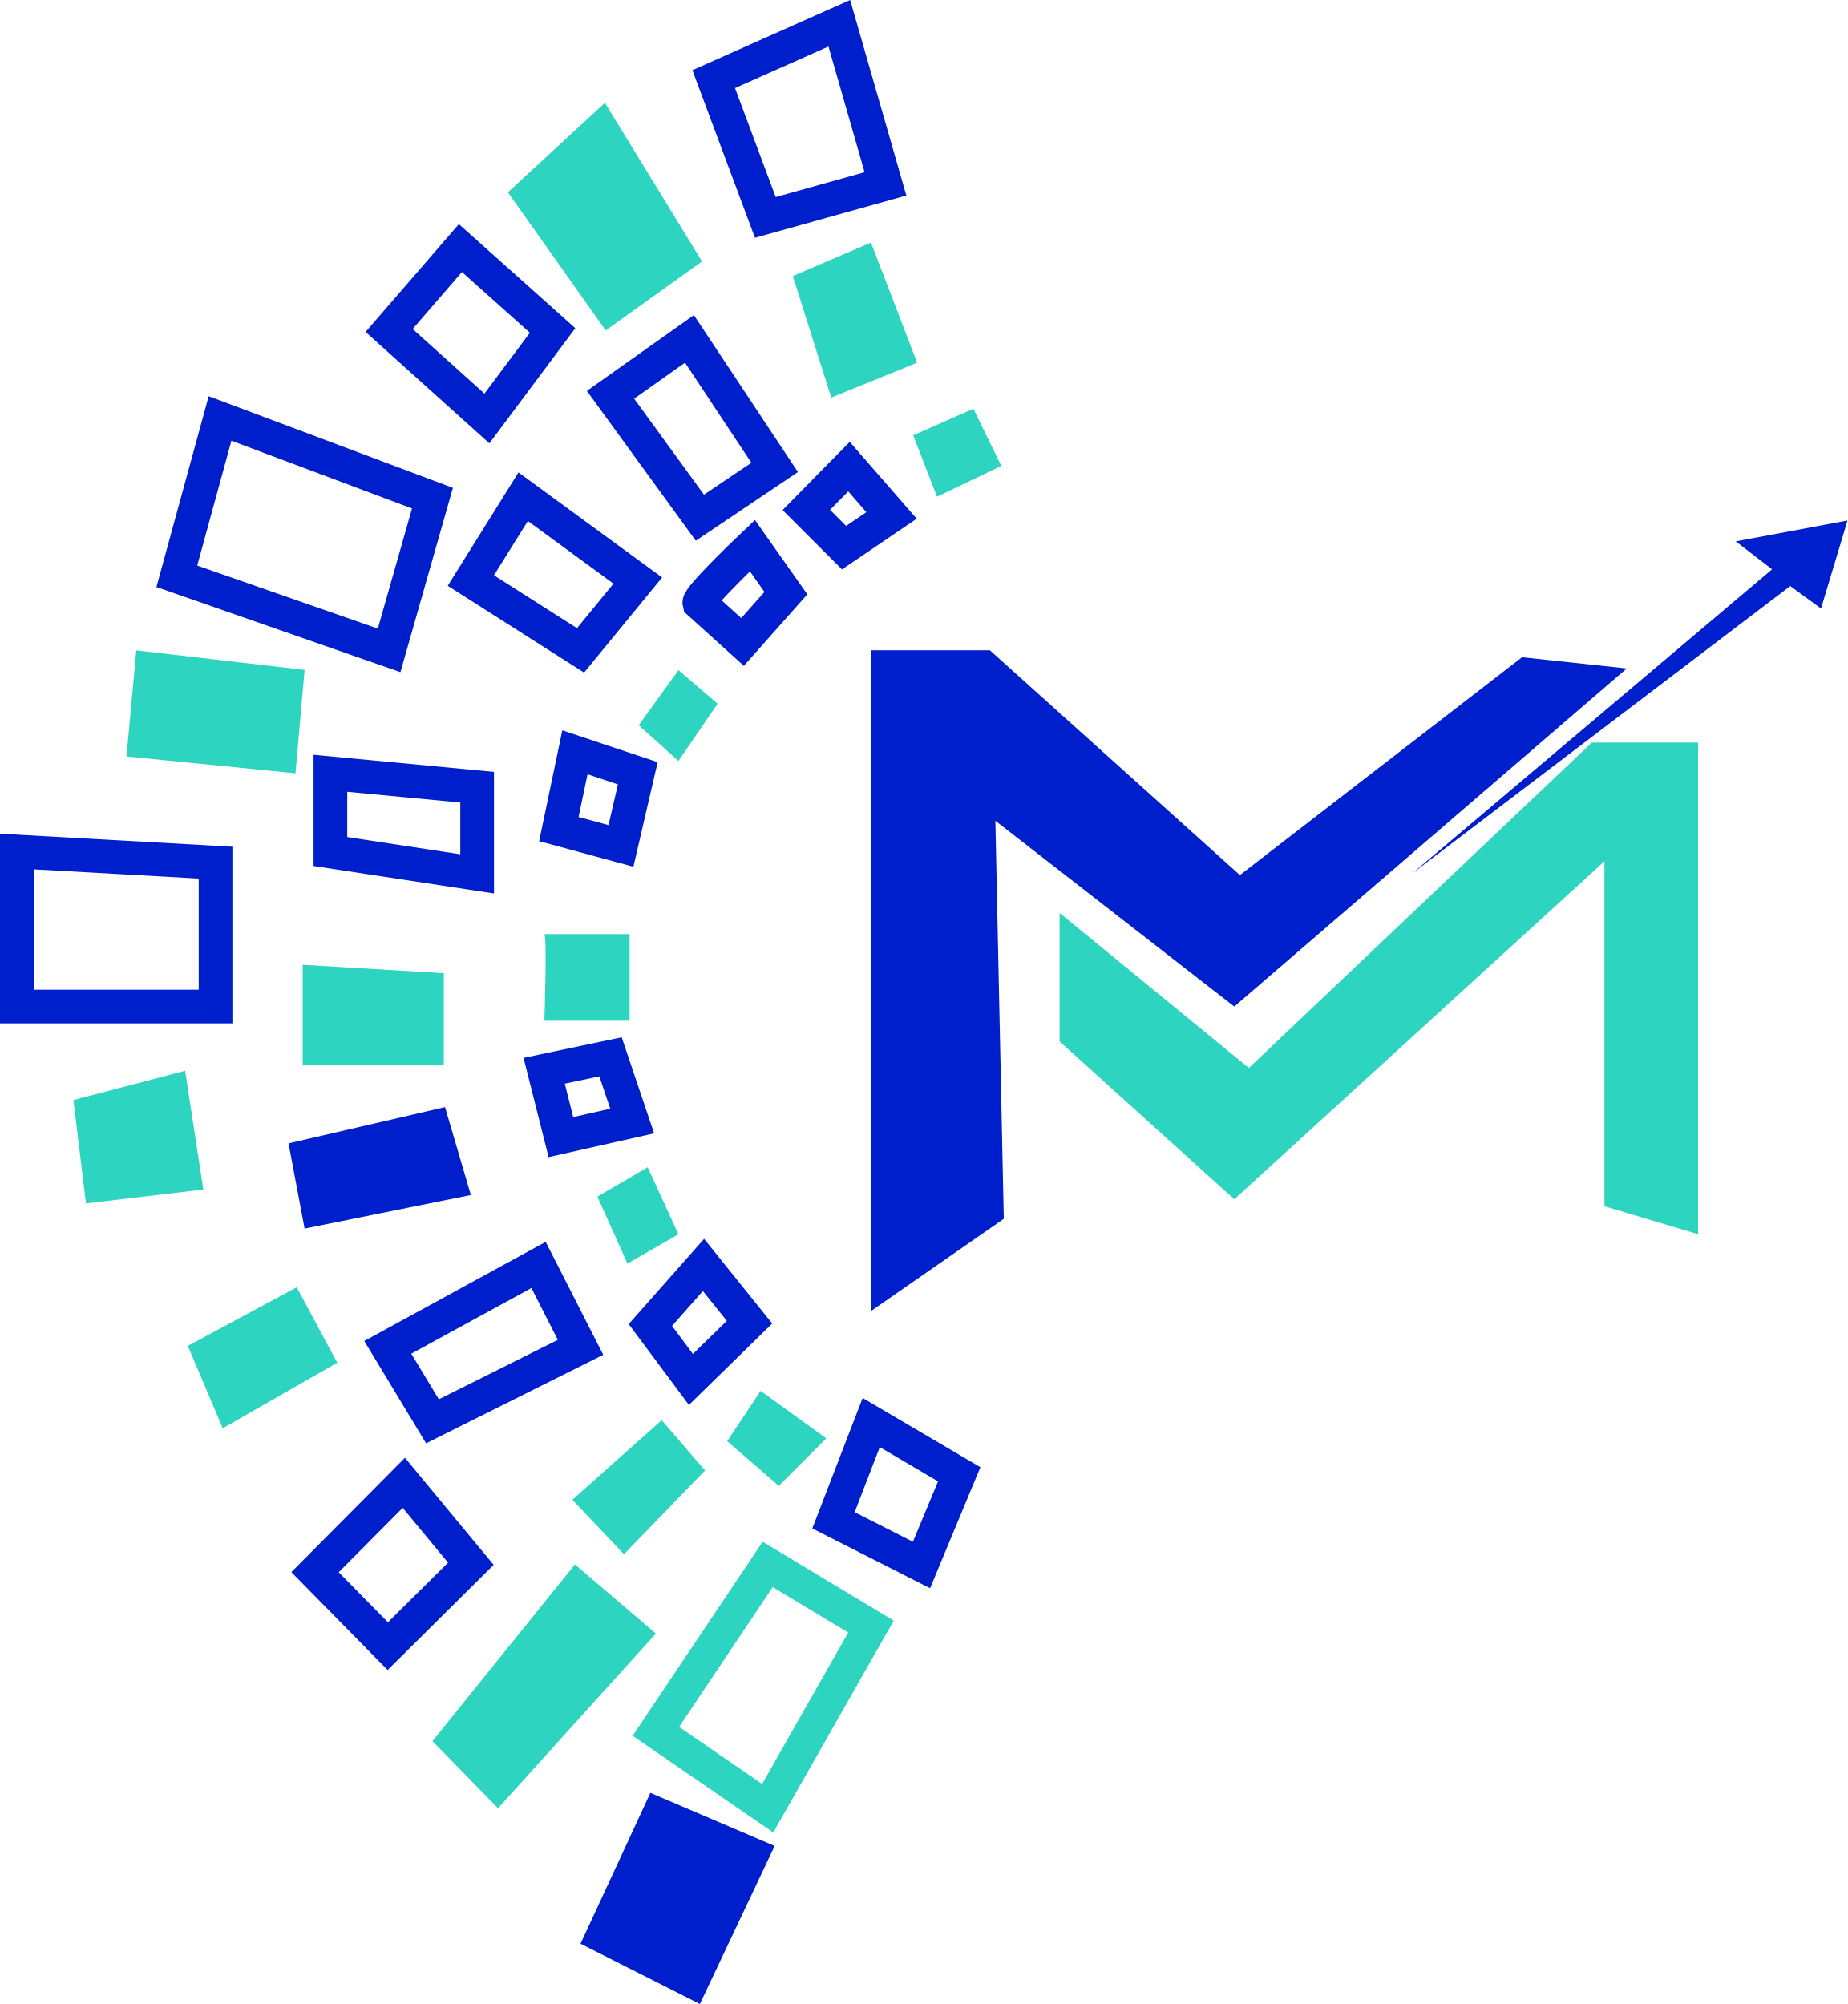
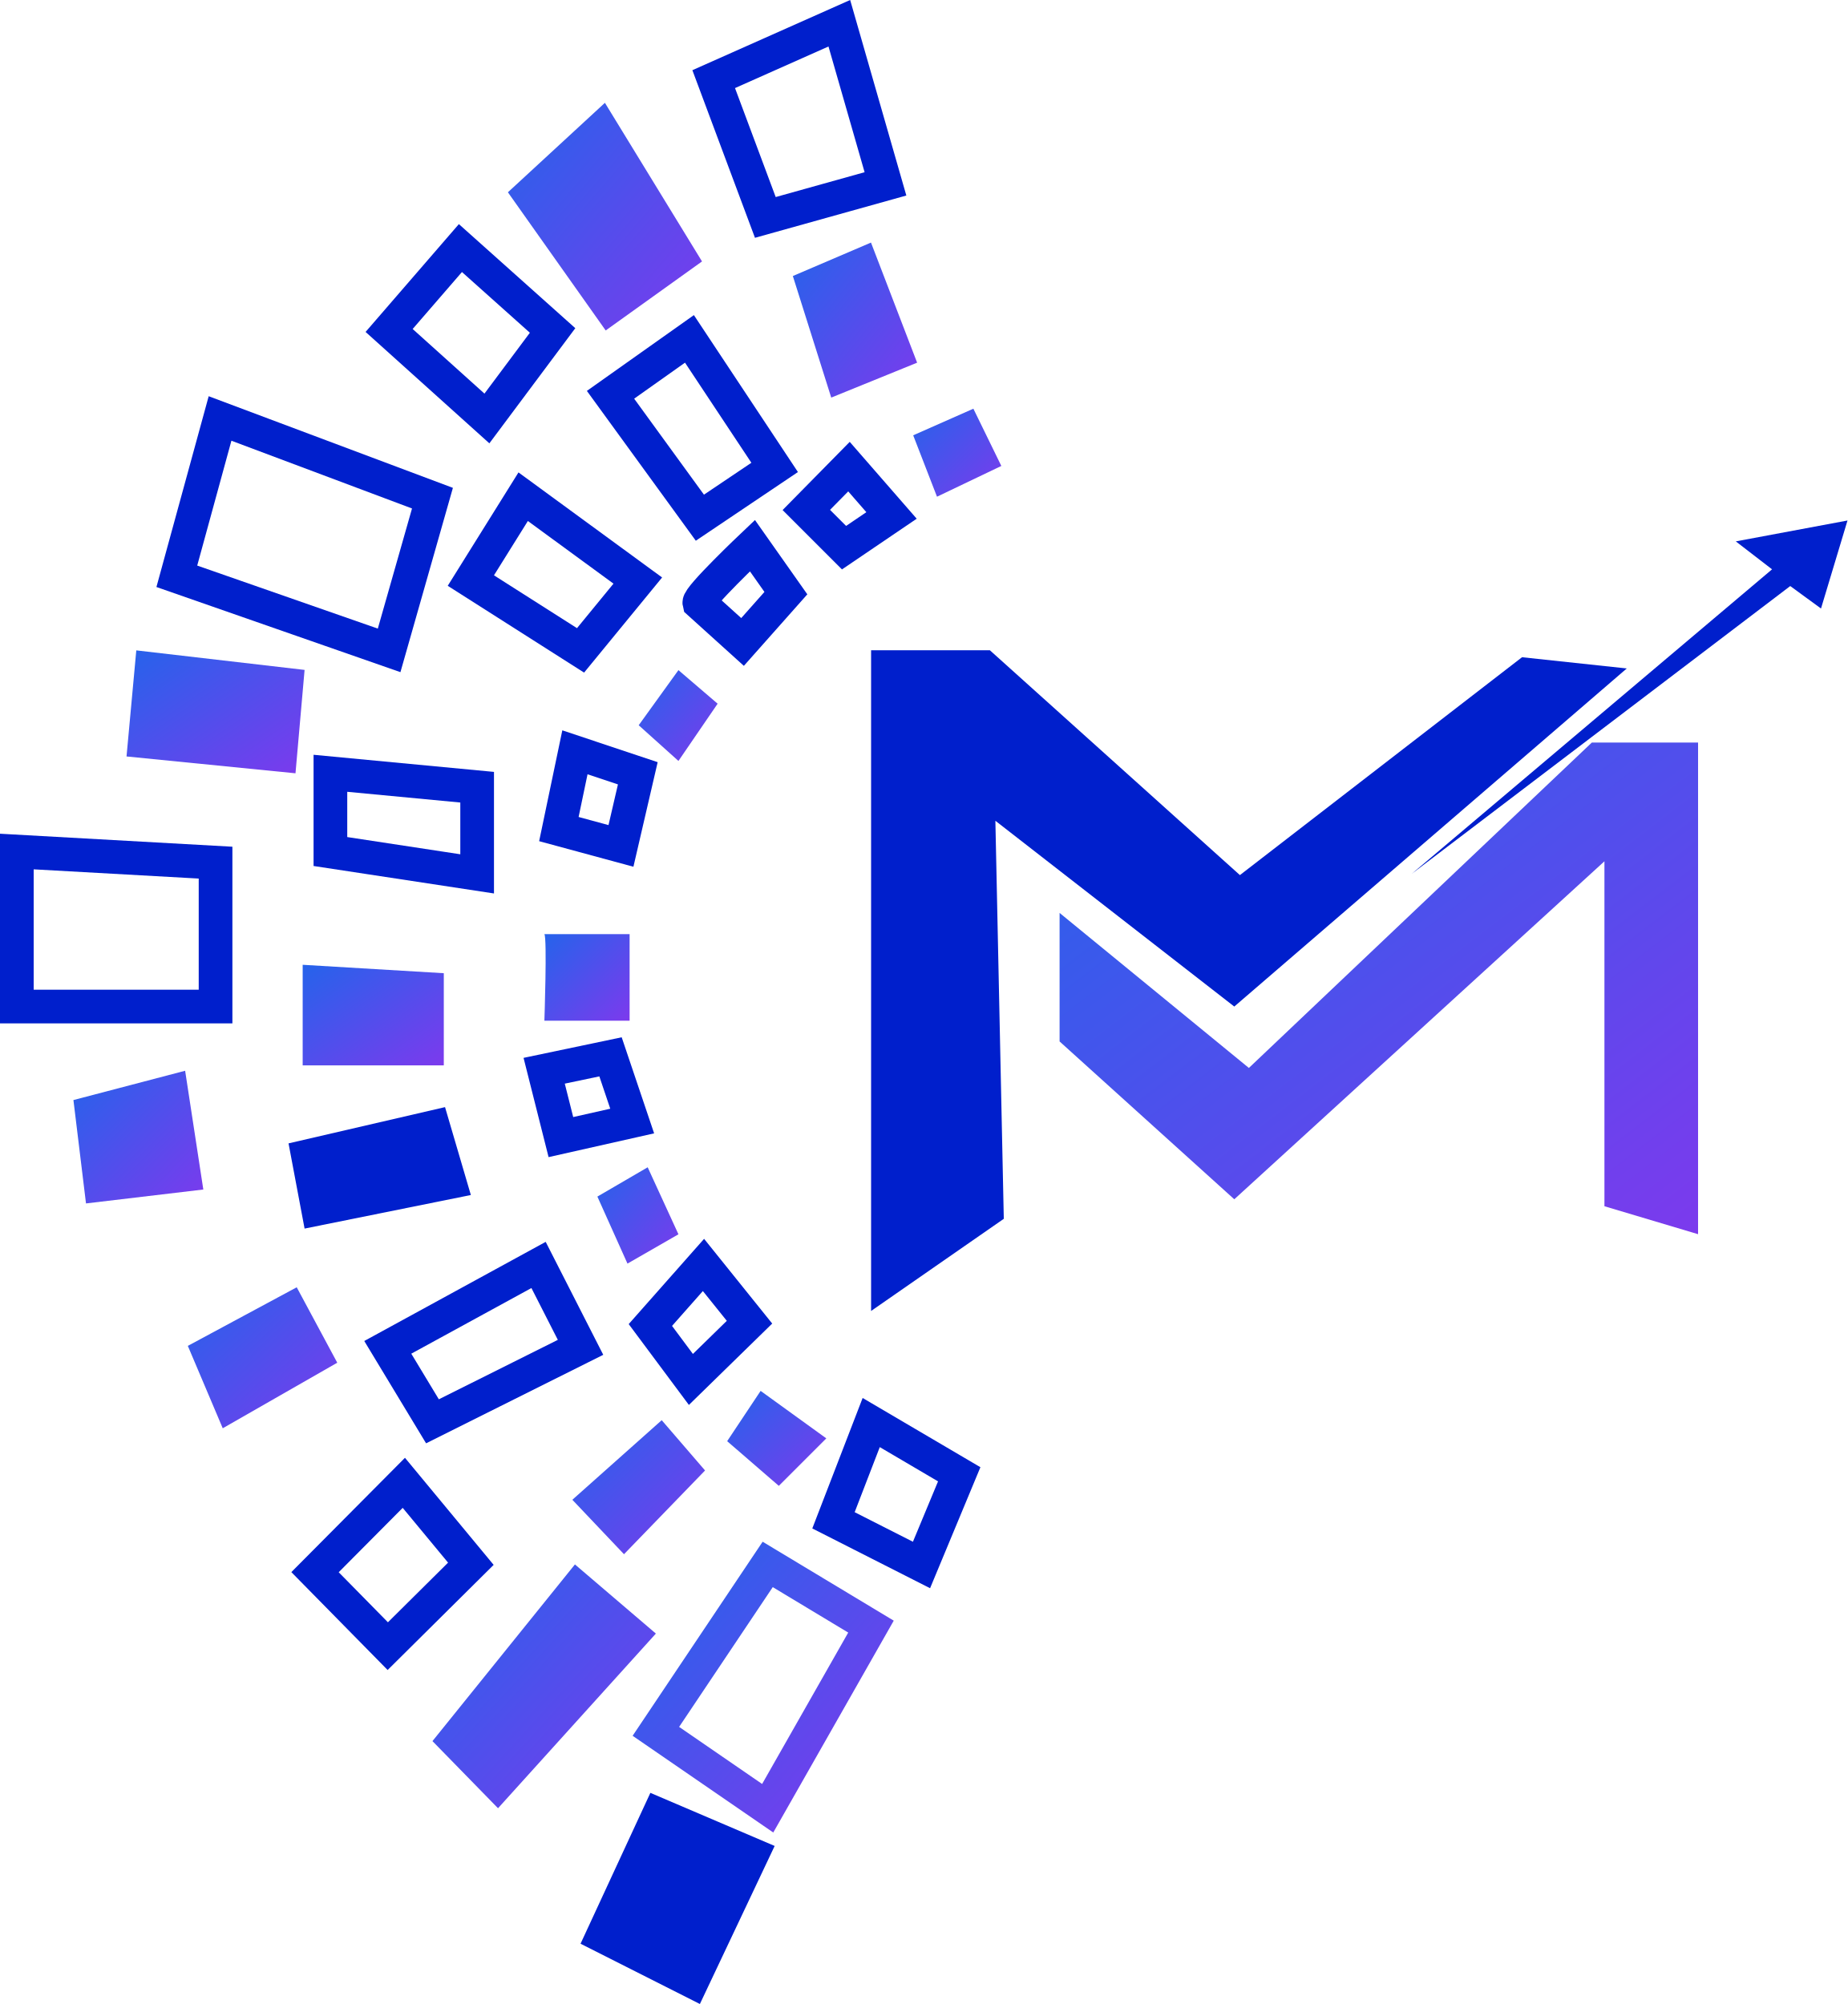
<svg xmlns="http://www.w3.org/2000/svg" id="Layer_1" data-name="Layer 1" viewBox="0 0 164.56 178.53">
+   <defs>
+     <linearGradient id="g" x1="0%" y1="0%" x2="100%" y2="100%">
+       <stop offset="0%" stop-color="#2563EB" />
+       <stop offset="100%" stop-color="#7C3AED" />
+     </linearGradient>
+   </defs>
  <defs>
    <style>
      .cls-1 {
        stroke: #001fcc;
      }

      .cls-1, .cls-2 {
        fill: none;
        stroke-miterlimit: 10;
        stroke-width: 3px;
      }

      .cls-3 {
-         fill: #2dd4bf;
+         fill: url(#g);
      }

      .cls-4 {
        fill: #001fcc;
      }

      .cls-2 {
-         stroke: #2dd4bf;
+         stroke: url(#g);
      }
    </style>
  </defs>
  <path class="cls-4" d="M77.59,57.94v58.85l11.82-8.21-.75-35.46,21.28,16.55,34.96-30.12-9.33-1-25.13,19.41-22.27-20.03s-10.83,0-10.58,0Z" />
  <polygon class="cls-3" points="94.38 81.33 94.38 92.78 109.94 106.84 142.91 76.73 142.91 107.46 151.25 109.95 151.25 66.15 141.79 66.15 111.24 95.14 94.38 81.33" />
  <polygon class="cls-4" points="125.74 77.85 157.84 50.72 154.61 48.23 164.56 46.37 162.2 54.21 159.46 52.21 125.74 77.85" />
  <polygon class="cls-1" points="63.57 7.05 68.17 19.37 78.87 16.38 74.76 2.07 63.57 7.05" />
  <polygon class="cls-3" points="45.24 17.13 53.95 29.44 62.53 23.29 53.88 9.16 45.24 17.13" />
  <polygon class="cls-1" points="34.66 29.44 43.37 37.28 49.22 29.44 41.01 22.1 34.66 29.44" />
  <polygon class="cls-1" points="19.6 37.28 15.75 51.34 34.66 57.94 38.52 44.38 19.6 37.28" />
  <polygon class="cls-3" points="12.14 57.94 11.27 67.39 26.32 68.89 27.13 59.68 12.14 57.94" />
  <polygon class="cls-1" points="1.5 75.86 1.5 89.67 19.2 89.67 19.2 76.85 1.5 75.86" />
  <polygon class="cls-3" points="6.54 98 7.66 107.21 18.11 105.97 16.49 95.39 6.54 98" />
  <polygon class="cls-3" points="26.96 85.95 26.96 94.91 39.53 94.91 39.53 86.7 26.96 85.95" />
  <polygon class="cls-1" points="29.43 68.89 29.43 75.86 42.5 77.85 42.5 70.13 29.43 68.89" />
  <polygon class="cls-4" points="25.7 101.86 27.13 109.45 41.94 106.46 39.64 98.63 25.7 101.86" />
  <polygon class="cls-3" points="16.73 119.9 19.84 127.24 30.04 121.4 26.43 114.68 16.73 119.9" />
  <polygon class="cls-1" points="34.54 120.03 38.52 126.62 51.71 120.03 47.97 112.69 34.54 120.03" />
  <polygon class="cls-1" points="28.06 140.06 34.54 146.65 41.94 139.31 35.97 132.1 28.06 140.06" />
  <polygon class="cls-3" points="38.52 155.11 51.21 139.37 58.42 145.53 44.36 161.09 38.52 155.11" />
  <polygon class="cls-3" points="50.98 133.61 58.94 126.52 62.8 131 55.58 138.46 50.98 133.61" />
  <polygon class="cls-2" points="68.38 139.37 58.42 154.24 68.38 161.09 77.58 144.91 68.38 139.37" />
  <polygon class="cls-1" points="77.6 126.73 74.24 135.44 82.08 139.42 85.44 131.34 77.6 126.73" />
  <polygon class="cls-3" points="67.75 123.91 64.77 128.39 69.37 132.37 73.6 128.14 67.75 123.91" />
  <polygon class="cls-1" points="62.66 112.69 57.93 118.04 61.54 122.89 66.76 117.79 62.66 112.69" />
  <polygon class="cls-3" points="53.21 106.6 55.89 112.57 60.43 109.96 57.69 103.99 53.21 106.6" />
  <polygon class="cls-1" points="48.47 95.39 49.96 101.3 56.31 99.87 54.38 94.15 48.47 95.39" />
  <path class="cls-3" d="M48.49,83.22c.25.37,0,7.71,0,7.71h7.59v-7.71h-7.59Z" />
  <polygon class="cls-1" points="51.21 67.02 49.78 73.86 55.31 75.36 56.81 68.89 51.21 67.02" />
  <polygon class="cls-3" points="60.43 59.7 56.89 64.61 60.43 67.79 63.92 62.69 60.43 59.7" />
  <path class="cls-1" d="M62.29,53.71c-.12-.5,4.73-5.1,4.73-5.1l2.98,4.23-3.86,4.35-3.85-3.48Z" />
  <polygon class="cls-1" points="71.82 45.43 75.18 48.79 79.41 45.92 75.62 41.57 71.82 45.43" />
  <polygon class="cls-1" points="54.38 35.17 62.34 46.12 69 41.64 61.41 30.19 54.38 35.17" />
  <polygon class="cls-3" points="81.34 38.78 83.46 44.25 89.19 41.51 86.7 36.41 81.34 38.78" />
  <polygon class="cls-3" points="70.62 24.59 74.04 35.42 81.69 32.31 77.58 21.61 70.62 24.59" />
  <polygon class="cls-1" points="41.94 51.72 46.6 44.25 56.81 51.72 51.71 57.94 41.94 51.72" />
  <polygon class="cls-4" points="57.93 159.72 51.71 173.16 62.34 178.53 69 164.45 57.93 159.72" />
</svg>
